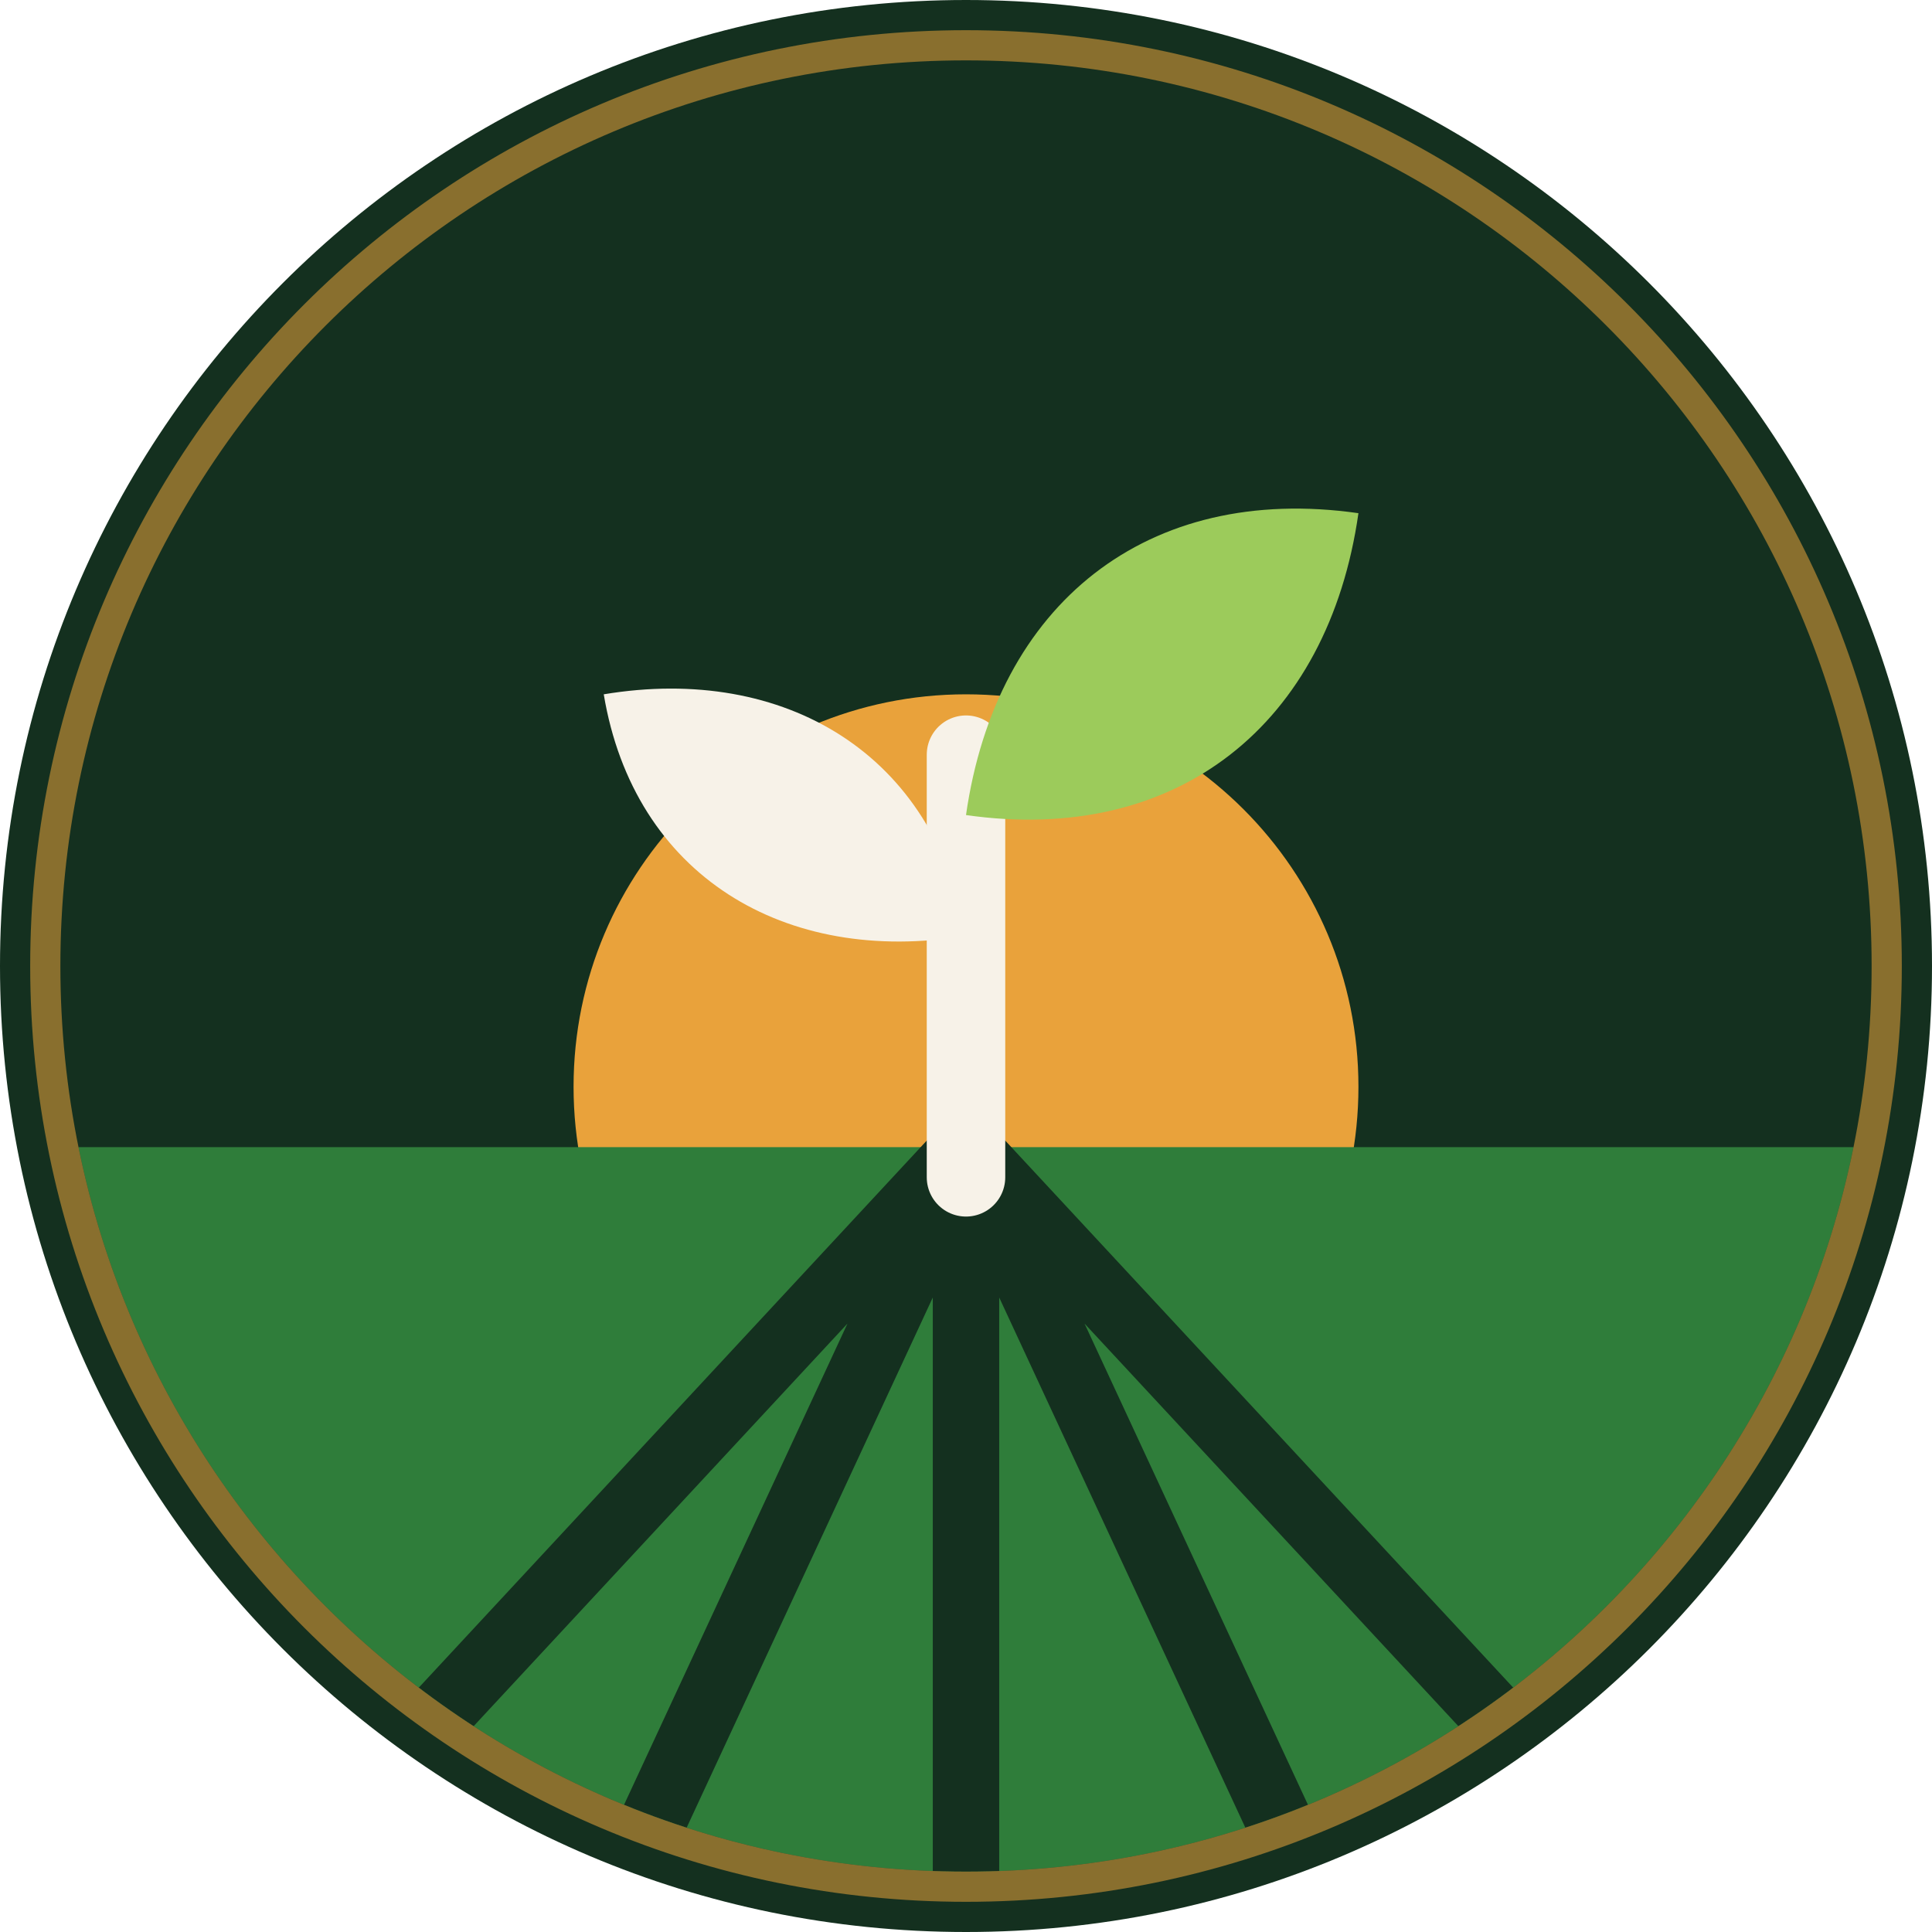
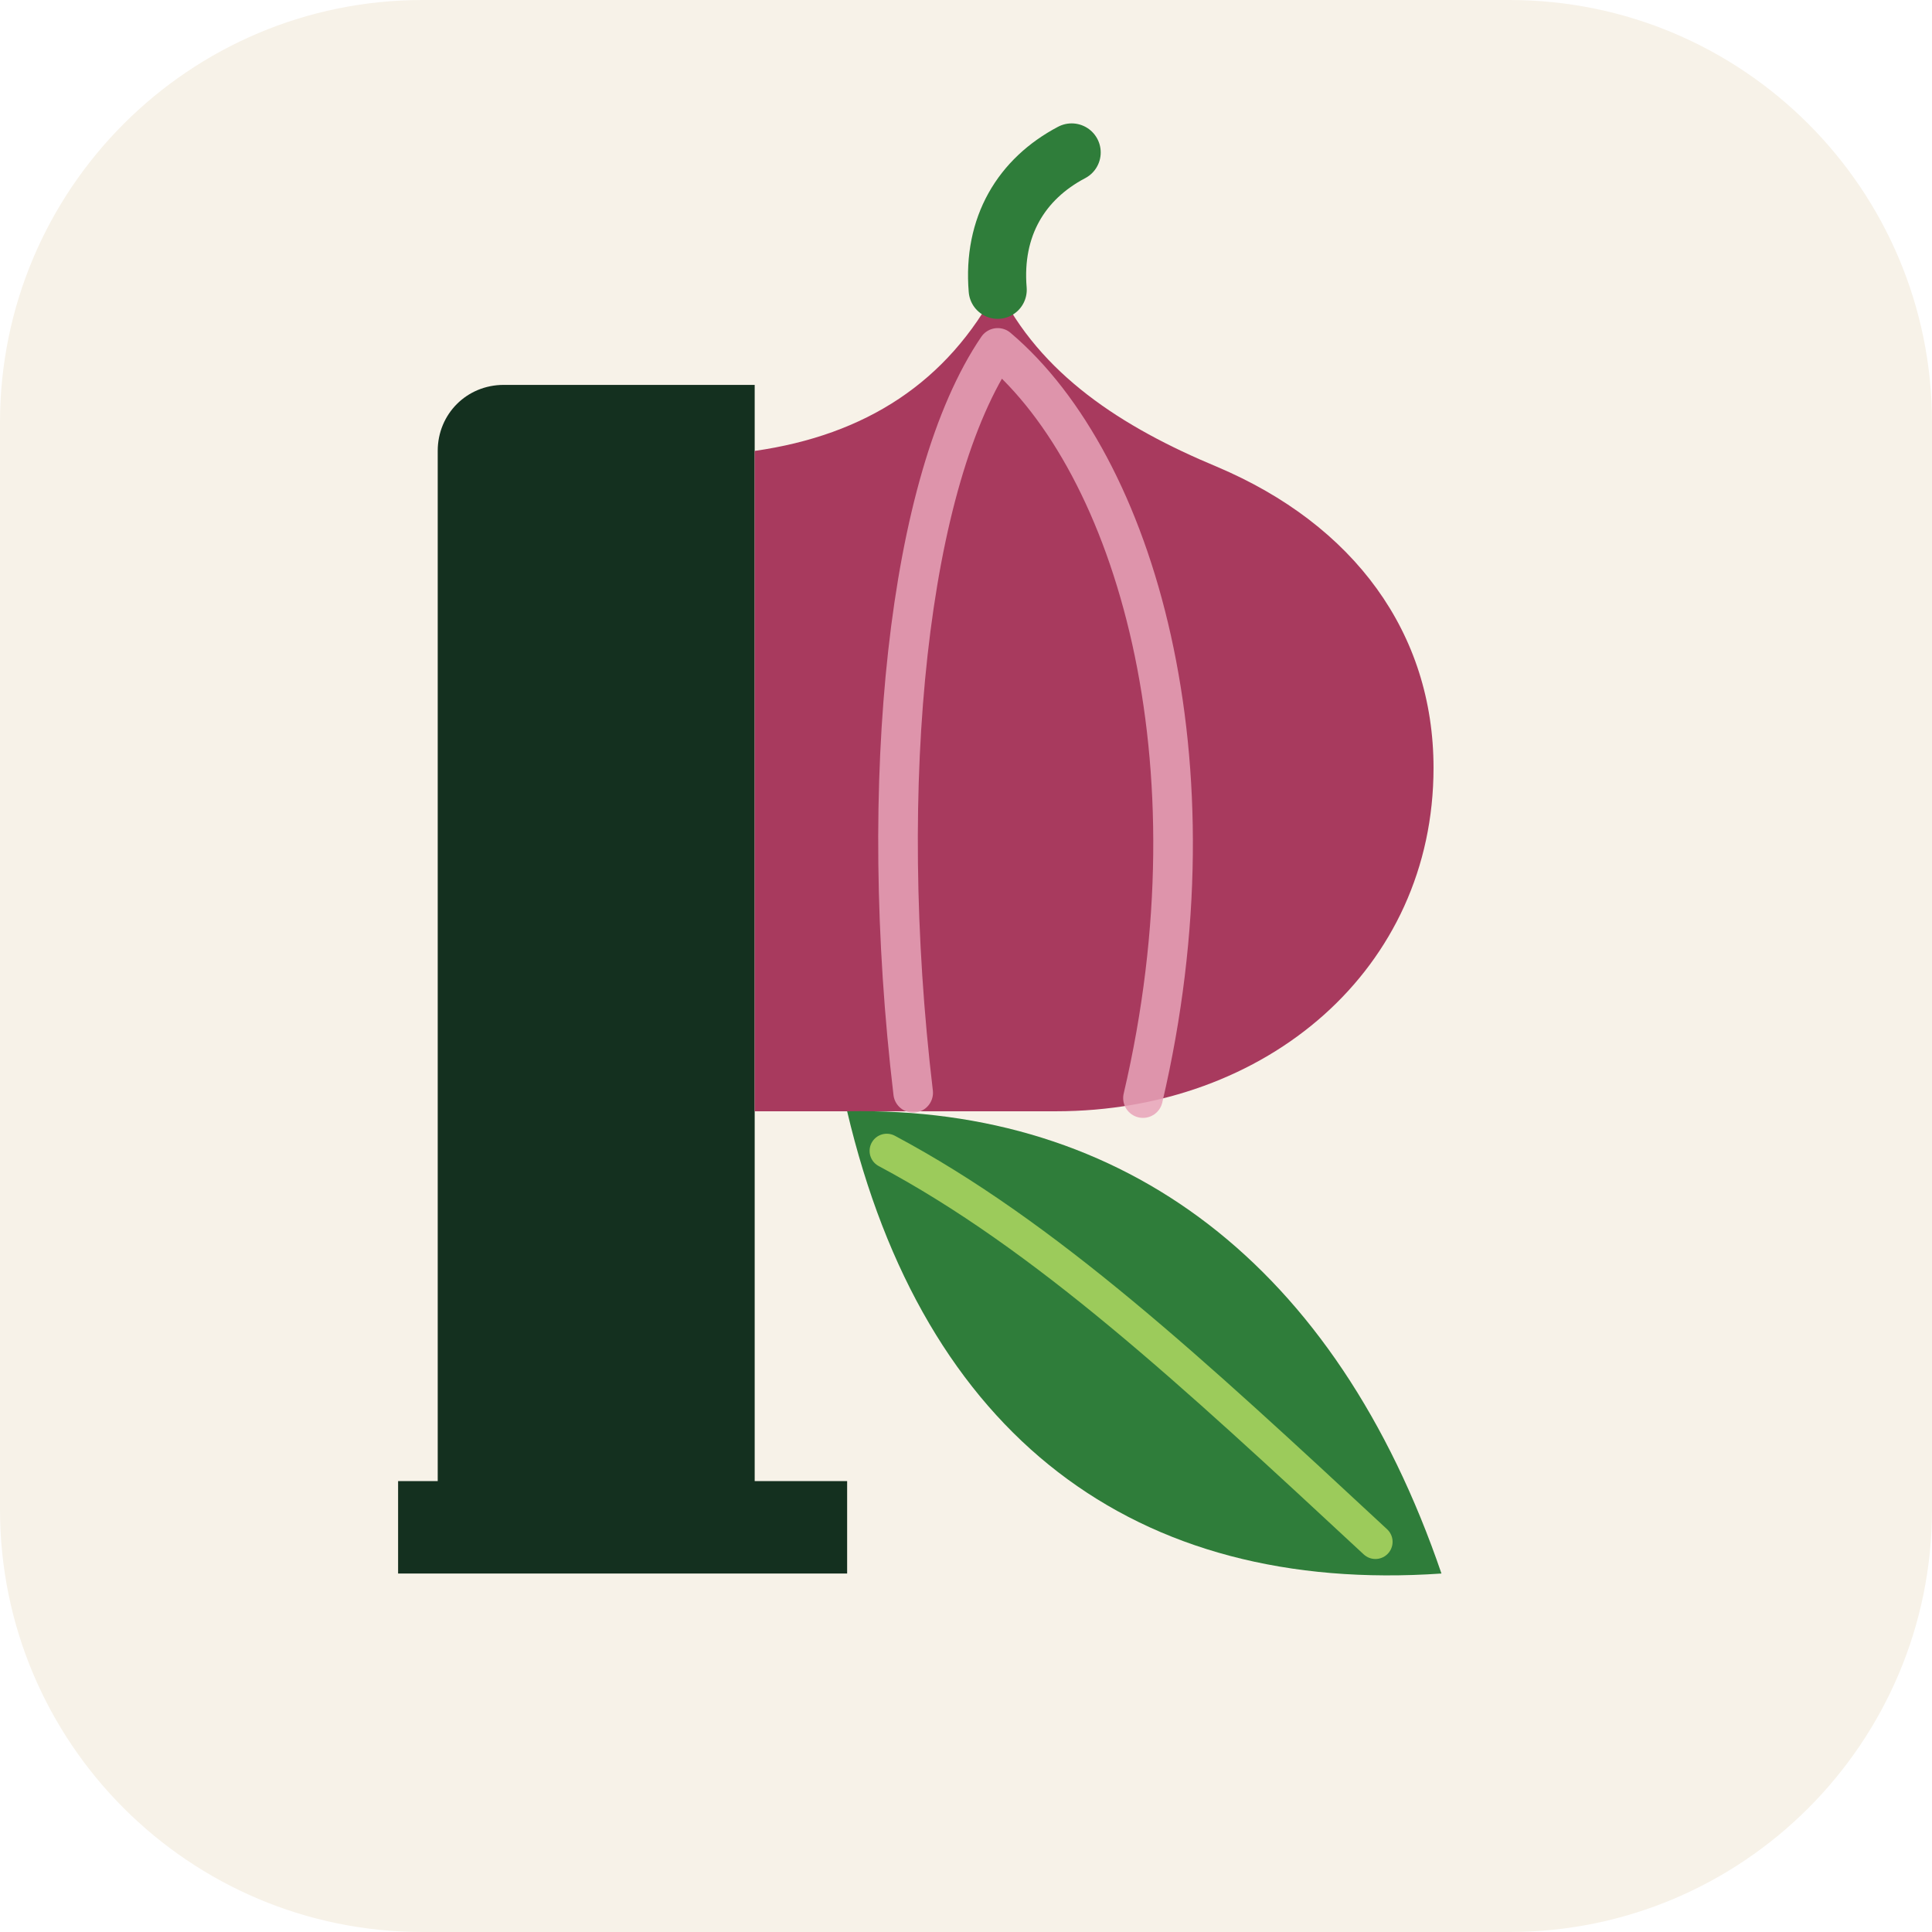
- <svg xmlns="http://www.w3.org/2000/svg" viewBox="0 0 64 64" role="img" aria-label="Rohokale Farm">
-   <defs>
-     <clipPath id="c">
-       <circle cx="32" cy="32" r="30" />
-     </clipPath>
-   </defs>
-   <circle cx="32" cy="32" r="32" fill="#14301F" />
-   <g clip-path="url(#c)">
-     <circle cx="32" cy="36" r="13" fill="#E9A23B" />
-     <path d="M0 38h64v26H0z" fill="#2F7D3A" />
-     <g stroke="#14301F" stroke-width="2.2" stroke-linecap="round" fill="none">
-       <path d="M32 38 6 66M32 38 19 66M32 38v28M32 38l13 28M32 38l26 28" />
-     </g>
+ <svg xmlns="http://www.w3.org/2000/svg" viewBox="0 0 64 64">
+   <rect width="64" height="64" rx="14" fill="#F7F2E8" />
+   <g transform="translate(4 4) scale(.875)">
+     <path d="M12 12.5c0-1.4 1.1-2.5 2.5-2.5H24v41.5h3.5V55h-17v-3.5H12Z" fill="#14301F" />
+     <path d="M24 12.5c4.2-.6 7.3-2.6 9.2-6.2 1.6 3.3 4.7 5.3 8.3 6.8 5.2 2.2 8.2 6.3 8.2 11.4 0 7.6-6.3 13-14.3 13H24Z" fill="#A83A5E" />
+     <path d="M33.2 8.6c-3.4 5-4.6 16.4-3.2 28.2M33.2 8.6c5.2 4.4 8.5 15.6 5.5 28.4" fill="none" stroke="#E7A3B9" stroke-width="1.5" stroke-linecap="round" opacity=".85" />
+     <path d="M33.2 6.4c-.2-2.4.9-4.2 2.8-5.2" fill="none" stroke="#2F7D3A" stroke-width="2.2" stroke-linecap="round" />
+     <path d="M27.5 37.5c10.5-.2 18.5 5.8 22.5 17.5-11.6.8-19.6-5.2-22.5-17.5Z" fill="#2F7D3A" />
+     <path d="M29 39c6 3.2 11.5 8.3 18.5 14.8" fill="none" stroke="#9CCB5B" stroke-width="1.3" stroke-linecap="round" />
  </g>
-   <path d="M32 39V25" stroke="#F7F2E8" stroke-width="2.6" stroke-linecap="round" />
-   <path d="M32 31c-1-6-6-9-12-8 1 6 6 9 12 8Z" fill="#F7F2E8" />
-   <path d="M32 27c1-7 6-11 13-10-1 7-6 11-13 10Z" fill="#9CCB5B" />
-   <circle cx="32" cy="32" r="30.5" fill="none" stroke="#E9A23B" stroke-opacity=".55" stroke-width="1" />
</svg>
